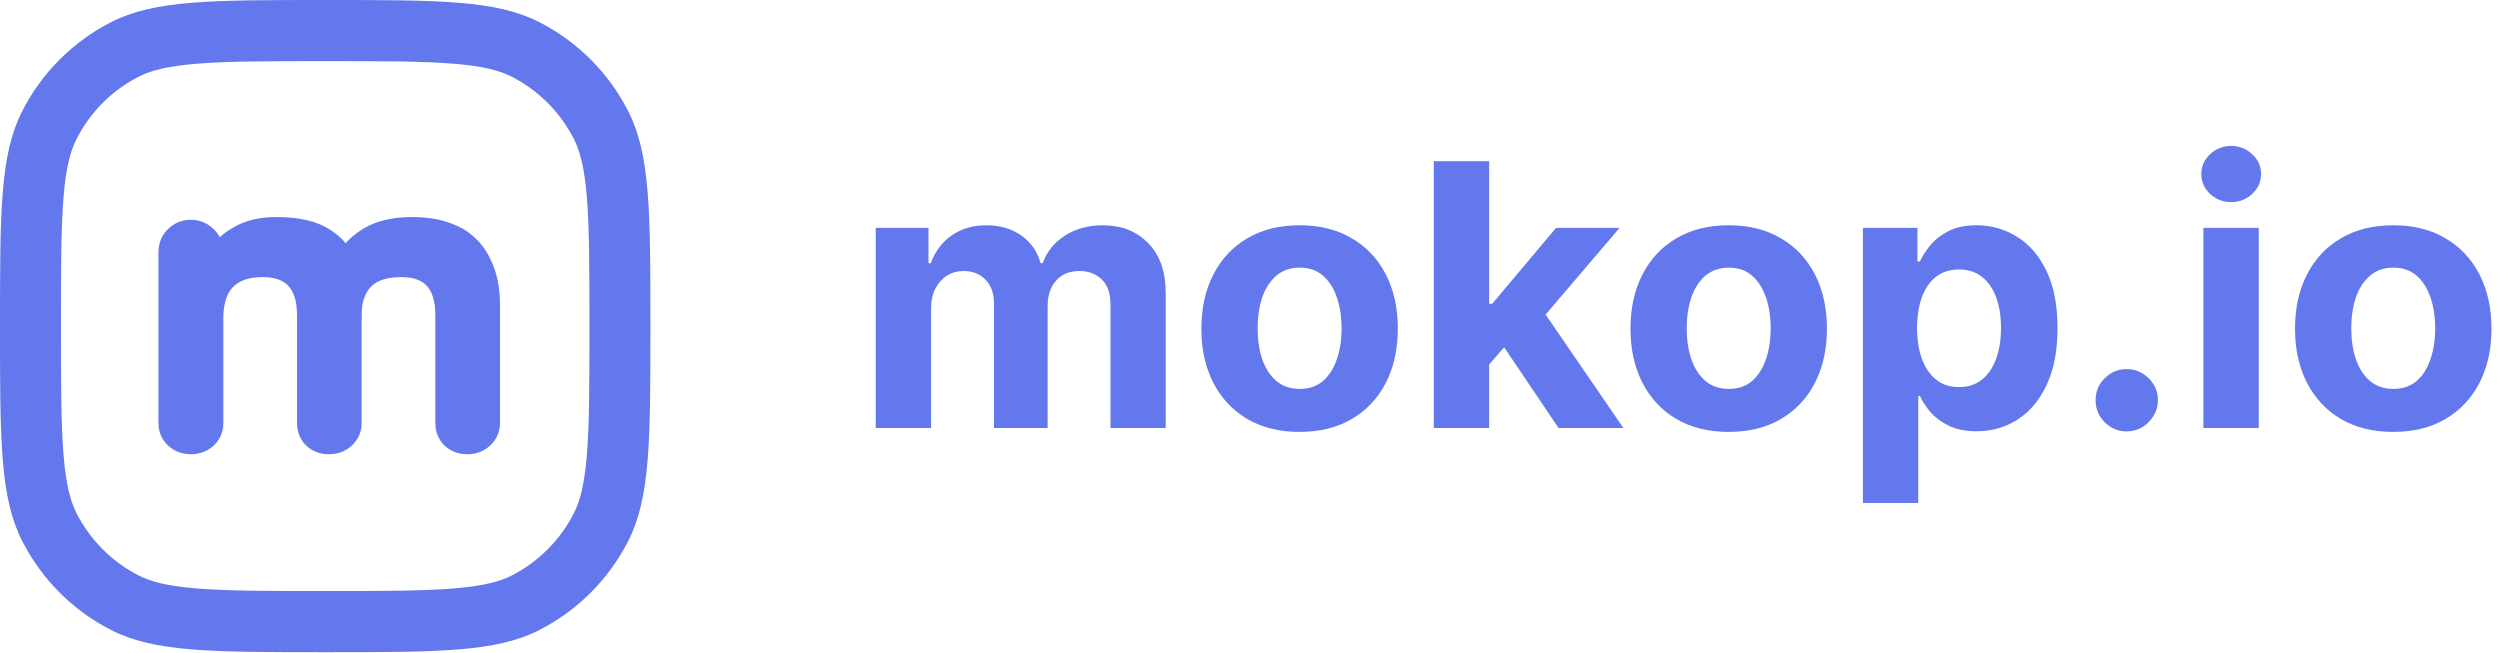
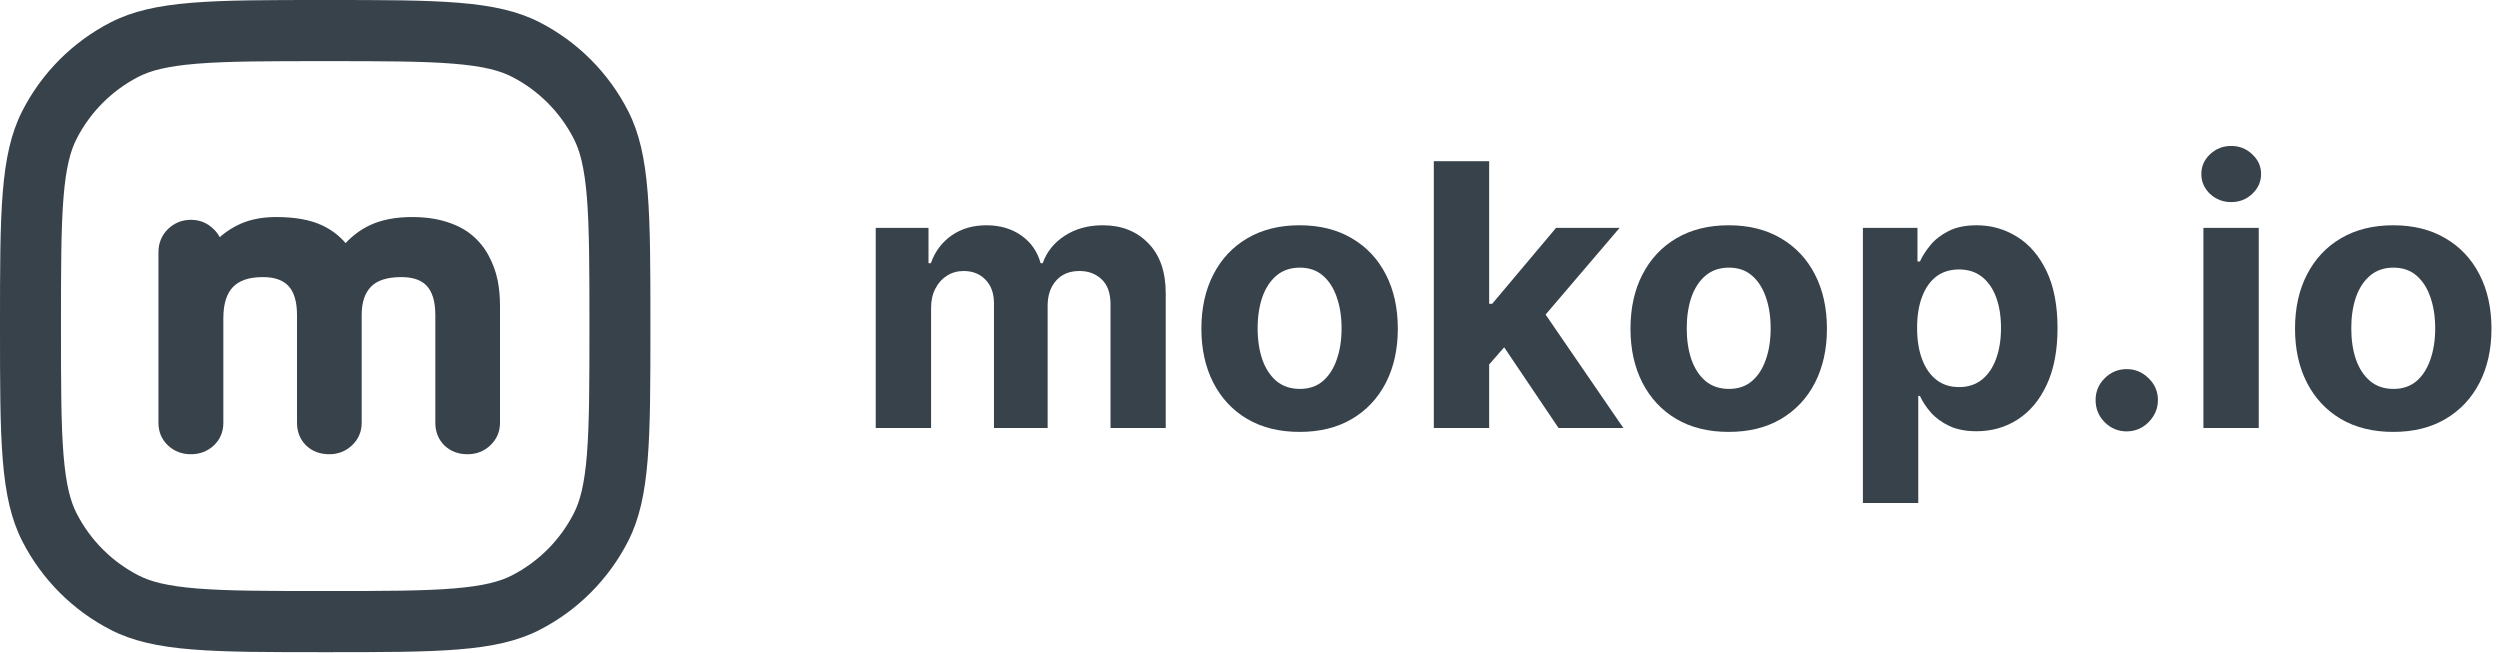
<svg xmlns="http://www.w3.org/2000/svg" width="92" height="24" viewBox="0 0 92 24" fill="none">
-   <path fill-rule="evenodd" clip-rule="evenodd" d="M7.238 21.655C8.372 21.748 9.836 21.75 11.967 21.75C14.099 21.75 15.563 21.748 16.697 21.655C17.806 21.564 18.401 21.398 18.832 21.178C19.817 20.674 20.618 19.871 21.12 18.883C21.34 18.451 21.506 17.854 21.597 16.743C21.689 15.605 21.691 14.137 21.691 12C21.691 9.863 21.689 8.395 21.597 7.257C21.506 6.146 21.34 5.549 21.12 5.117C20.618 4.129 19.817 3.326 18.832 2.822C18.401 2.602 17.806 2.436 16.697 2.345C15.563 2.252 14.099 2.25 11.967 2.25C9.836 2.25 8.372 2.252 7.238 2.345C6.129 2.436 5.534 2.602 5.103 2.822C4.118 3.326 3.317 4.129 2.815 5.117C2.595 5.549 2.429 6.146 2.338 7.257C2.246 8.395 2.244 9.863 2.244 12C2.244 14.137 2.246 15.605 2.338 16.743C2.429 17.854 2.595 18.451 2.815 18.883C3.317 19.871 4.118 20.674 5.103 21.178C5.534 21.398 6.129 21.564 7.238 21.655ZM0.815 4.095C0 5.699 0 7.8 0 12C0 16.2 0 18.301 0.815 19.905C1.532 21.316 2.677 22.463 4.084 23.183C5.684 24 7.778 24 11.967 24C16.157 24 18.251 24 19.851 23.183C21.258 22.463 22.403 21.316 23.12 19.905C23.935 18.301 23.935 16.2 23.935 12C23.935 7.8 23.935 5.699 23.12 4.095C22.403 2.684 21.258 1.536 19.851 0.817C18.251 0 16.157 0 11.967 0C7.778 0 5.684 0 4.084 0.817C2.677 1.536 1.532 2.684 0.815 4.095Z" fill="#6378EC" />
-   <path fill-rule="evenodd" clip-rule="evenodd" d="M8.674 8.322C9.096 8.095 9.594 7.987 10.158 7.987C10.845 7.987 11.42 8.085 11.867 8.299C12.203 8.459 12.488 8.675 12.718 8.947C12.978 8.668 13.274 8.448 13.608 8.29C14.044 8.084 14.566 7.987 15.165 7.987C15.639 7.987 16.067 8.046 16.446 8.168C16.823 8.288 17.142 8.455 17.393 8.674C17.637 8.882 17.837 9.132 17.991 9.424C18.142 9.709 18.249 10.002 18.311 10.303C18.371 10.598 18.4 10.913 18.4 11.248V15.561C18.4 15.887 18.277 16.169 18.04 16.392C17.81 16.609 17.526 16.716 17.206 16.716C16.873 16.716 16.581 16.612 16.352 16.39L16.349 16.387C16.127 16.165 16.02 15.882 16.02 15.561V11.594C16.02 11.076 15.902 10.736 15.711 10.527C15.524 10.321 15.227 10.197 14.77 10.197C14.215 10.197 13.861 10.334 13.649 10.553C13.432 10.784 13.31 11.114 13.31 11.577V15.561C13.31 15.887 13.187 16.169 12.95 16.392C12.72 16.609 12.436 16.716 12.116 16.716C11.783 16.716 11.491 16.612 11.261 16.39L11.258 16.387C11.037 16.165 10.93 15.882 10.93 15.561V11.594C10.93 11.076 10.81 10.736 10.618 10.527C10.43 10.322 10.132 10.197 9.671 10.197C9.142 10.197 8.794 10.334 8.574 10.561C8.353 10.791 8.219 11.158 8.219 11.712V15.561C8.219 15.888 8.102 16.172 7.868 16.393C7.636 16.61 7.349 16.716 7.025 16.716C6.7 16.716 6.414 16.61 6.182 16.393C5.948 16.172 5.831 15.888 5.831 15.561V9.278C5.831 8.951 5.947 8.665 6.176 8.435L6.179 8.432C6.413 8.205 6.699 8.089 7.025 8.089C7.35 8.089 7.635 8.205 7.864 8.434C7.956 8.523 8.031 8.622 8.087 8.729C8.256 8.575 8.452 8.44 8.674 8.322Z" fill="#6378EC" />
-   <path d="M32.227 15.75V8.386H34.169V9.686H34.255C34.408 9.254 34.663 8.914 35.02 8.664C35.377 8.415 35.804 8.29 36.301 8.29C36.804 8.29 37.233 8.417 37.587 8.669C37.941 8.918 38.177 9.257 38.295 9.686H38.371C38.521 9.264 38.792 8.927 39.184 8.674C39.579 8.418 40.046 8.29 40.585 8.29C41.27 8.29 41.826 8.509 42.253 8.947C42.684 9.382 42.899 9.999 42.899 10.798V15.75H40.867V11.2C40.867 10.791 40.758 10.485 40.542 10.28C40.325 10.075 40.054 9.973 39.729 9.973C39.359 9.973 39.071 10.091 38.864 10.328C38.656 10.561 38.553 10.87 38.553 11.253V15.75H36.578V11.157C36.578 10.796 36.475 10.508 36.267 10.294C36.063 10.08 35.794 9.973 35.459 9.973C35.233 9.973 35.029 10.031 34.847 10.146C34.669 10.258 34.527 10.416 34.422 10.62C34.317 10.822 34.264 11.058 34.264 11.33V15.75H32.227Z" fill="#6378EC" />
-   <path d="M47.825 15.894C47.083 15.894 46.441 15.736 45.899 15.419C45.36 15.1 44.944 14.655 44.651 14.086C44.358 13.514 44.211 12.851 44.211 12.097C44.211 11.336 44.358 10.671 44.651 10.103C44.944 9.531 45.36 9.086 45.899 8.77C46.441 8.45 47.083 8.29 47.825 8.29C48.568 8.29 49.209 8.45 49.748 8.77C50.289 9.086 50.707 9.531 51 10.103C51.293 10.671 51.44 11.336 51.44 12.097C51.44 12.851 51.293 13.514 51 14.086C50.707 14.655 50.289 15.1 49.748 15.419C49.209 15.736 48.568 15.894 47.825 15.894ZM47.835 14.312C48.173 14.312 48.455 14.216 48.681 14.024C48.908 13.829 49.078 13.564 49.193 13.228C49.311 12.893 49.37 12.511 49.37 12.083C49.37 11.654 49.311 11.272 49.193 10.937C49.078 10.601 48.908 10.336 48.681 10.141C48.455 9.946 48.173 9.849 47.835 9.849C47.494 9.849 47.207 9.946 46.974 10.141C46.745 10.336 46.571 10.601 46.453 10.937C46.339 11.272 46.281 11.654 46.281 12.083C46.281 12.511 46.339 12.893 46.453 13.228C46.571 13.564 46.745 13.829 46.974 14.024C47.207 14.216 47.494 14.312 47.835 14.312Z" fill="#6378EC" />
-   <path d="M52.764 15.75V5.932H54.801V11.181H54.911L57.263 8.386H59.601L56.878 11.576L59.74 15.75H57.354L55.353 12.78L54.801 13.412V15.75H52.764Z" fill="#6378EC" />
-   <path d="M63.616 15.894C62.873 15.894 62.231 15.736 61.689 15.419C61.151 15.1 60.735 14.655 60.442 14.086C60.148 13.514 60.002 12.851 60.002 12.097C60.002 11.336 60.148 10.671 60.442 10.103C60.735 9.531 61.151 9.086 61.689 8.77C62.231 8.45 62.873 8.29 63.616 8.29C64.359 8.29 65 8.45 65.538 8.77C66.08 9.086 66.498 9.531 66.791 10.103C67.084 10.671 67.231 11.336 67.231 12.097C67.231 12.851 67.084 13.514 66.791 14.086C66.498 14.655 66.08 15.1 65.538 15.419C65 15.736 64.359 15.894 63.616 15.894ZM63.626 14.312C63.964 14.312 64.246 14.216 64.472 14.024C64.698 13.829 64.869 13.564 64.984 13.228C65.102 12.893 65.16 12.511 65.16 12.083C65.16 11.654 65.102 11.272 64.984 10.937C64.869 10.601 64.698 10.336 64.472 10.141C64.246 9.946 63.964 9.849 63.626 9.849C63.285 9.849 62.998 9.946 62.765 10.141C62.536 10.336 62.362 10.601 62.244 10.937C62.129 11.272 62.072 11.654 62.072 12.083C62.072 12.511 62.129 12.893 62.244 13.228C62.362 13.564 62.536 13.829 62.765 14.024C62.998 14.216 63.285 14.312 63.626 14.312Z" fill="#6378EC" />
-   <path d="M68.555 18.511V8.386H70.563V9.623H70.654C70.743 9.425 70.872 9.224 71.041 9.019C71.213 8.811 71.436 8.639 71.71 8.501C71.988 8.361 72.332 8.29 72.743 8.29C73.279 8.29 73.773 8.431 74.225 8.712C74.678 8.99 75.04 9.411 75.311 9.973C75.581 10.533 75.717 11.234 75.717 12.078C75.717 12.899 75.584 13.593 75.32 14.158C75.058 14.721 74.702 15.148 74.249 15.438C73.8 15.726 73.296 15.87 72.738 15.87C72.343 15.87 72.007 15.804 71.73 15.673C71.455 15.542 71.231 15.378 71.055 15.18C70.88 14.978 70.746 14.775 70.654 14.571H70.592V18.511H68.555ZM70.549 12.068C70.549 12.506 70.609 12.888 70.73 13.214C70.851 13.54 71.027 13.794 71.256 13.976C71.486 14.155 71.765 14.245 72.093 14.245C72.424 14.245 72.705 14.153 72.934 13.971C73.164 13.786 73.338 13.53 73.456 13.204C73.577 12.875 73.637 12.496 73.637 12.068C73.637 11.643 73.578 11.269 73.46 10.946C73.342 10.624 73.169 10.371 72.939 10.189C72.71 10.007 72.428 9.916 72.093 9.916C71.761 9.916 71.481 10.004 71.251 10.179C71.025 10.355 70.851 10.604 70.73 10.927C70.609 11.25 70.549 11.63 70.549 12.068Z" fill="#6378EC" />
-   <path d="M78.265 15.875C77.949 15.875 77.679 15.763 77.453 15.539C77.229 15.312 77.118 15.04 77.118 14.724C77.118 14.411 77.229 14.142 77.453 13.919C77.679 13.695 77.949 13.583 78.265 13.583C78.571 13.583 78.839 13.695 79.068 13.919C79.298 14.142 79.412 14.411 79.412 14.724C79.412 14.935 79.359 15.128 79.25 15.304C79.145 15.477 79.006 15.616 78.834 15.721C78.662 15.823 78.472 15.875 78.265 15.875Z" fill="#6378EC" />
-   <path d="M81.085 15.75V8.386H83.122V15.75H81.085ZM82.108 7.437C81.805 7.437 81.546 7.336 81.329 7.135C81.115 6.931 81.009 6.686 81.009 6.402C81.009 6.12 81.115 5.879 81.329 5.678C81.546 5.473 81.805 5.371 82.108 5.371C82.411 5.371 82.669 5.473 82.882 5.678C83.099 5.879 83.208 6.12 83.208 6.402C83.208 6.686 83.099 6.931 82.882 7.135C82.669 7.336 82.411 7.437 82.108 7.437Z" fill="#6378EC" />
-   <path d="M88.071 15.894C87.328 15.894 86.686 15.736 86.144 15.419C85.606 15.1 85.19 14.655 84.897 14.086C84.603 13.514 84.457 12.851 84.457 12.097C84.457 11.336 84.603 10.671 84.897 10.103C85.19 9.531 85.606 9.086 86.144 8.77C86.686 8.45 87.328 8.29 88.071 8.29C88.814 8.29 89.455 8.45 89.993 8.77C90.535 9.086 90.953 9.531 91.246 10.103C91.539 10.671 91.686 11.336 91.686 12.097C91.686 12.851 91.539 13.514 91.246 14.086C90.953 14.655 90.535 15.1 89.993 15.419C89.455 15.736 88.814 15.894 88.071 15.894ZM88.081 14.312C88.419 14.312 88.701 14.216 88.927 14.024C89.153 13.829 89.324 13.564 89.438 13.228C89.556 12.893 89.615 12.511 89.615 12.083C89.615 11.654 89.556 11.272 89.438 10.937C89.324 10.601 89.153 10.336 88.927 10.141C88.701 9.946 88.419 9.849 88.081 9.849C87.74 9.849 87.453 9.946 87.221 10.141C86.991 10.336 86.817 10.601 86.699 10.937C86.584 11.272 86.527 11.654 86.527 12.083C86.527 12.511 86.584 12.893 86.699 13.228C86.817 13.564 86.991 13.829 87.221 14.024C87.453 14.216 87.74 14.312 88.081 14.312Z" fill="#6378EC" />
+   <path fill-rule="evenodd" clip-rule="evenodd" d="M7.238 21.655C8.372 21.748 9.836 21.75 11.967 21.75C14.099 21.75 15.563 21.748 16.697 21.655C17.806 21.564 18.401 21.398 18.832 21.178C19.817 20.674 20.618 19.871 21.12 18.883C21.34 18.451 21.506 17.854 21.597 16.743C21.689 15.605 21.691 14.137 21.691 12C21.691 9.863 21.689 8.395 21.597 7.257C21.506 6.146 21.34 5.549 21.12 5.117C20.618 4.129 19.817 3.326 18.832 2.822C18.401 2.602 17.806 2.436 16.697 2.345C15.563 2.252 14.099 2.25 11.967 2.25C9.836 2.25 8.372 2.252 7.238 2.345C6.129 2.436 5.534 2.602 5.103 2.822C4.118 3.326 3.317 4.129 2.815 5.117C2.595 5.549 2.429 6.146 2.338 7.257C2.246 8.395 2.244 9.863 2.244 12C2.244 14.137 2.246 15.605 2.338 16.743C2.429 17.854 2.595 18.451 2.815 18.883C3.317 19.871 4.118 20.674 5.103 21.178C5.534 21.398 6.129 21.564 7.238 21.655ZM0.815 4.095C0 5.699 0 7.8 0 12C0 16.2 0 18.301 0.815 19.905C1.532 21.316 2.677 22.463 4.084 23.183C5.684 24 7.778 24 11.967 24C16.157 24 18.251 24 19.851 23.183C21.258 22.463 22.403 21.316 23.12 19.905C23.935 18.301 23.935 16.2 23.935 12C23.935 7.8 23.935 5.699 23.12 4.095C22.403 2.684 21.258 1.536 19.851 0.817C18.251 0 16.157 0 11.967 0C7.778 0 5.684 0 4.084 0.817C2.677 1.536 1.532 2.684 0.815 4.095Z" fill="#38424B" />
+   <path fill-rule="evenodd" clip-rule="evenodd" d="M8.674 8.322C9.096 8.095 9.594 7.987 10.158 7.987C10.845 7.987 11.42 8.085 11.867 8.299C12.203 8.459 12.488 8.675 12.718 8.947C12.978 8.668 13.274 8.448 13.608 8.29C14.044 8.084 14.566 7.987 15.165 7.987C15.639 7.987 16.067 8.046 16.446 8.168C16.823 8.288 17.142 8.455 17.393 8.674C17.637 8.882 17.837 9.132 17.991 9.424C18.142 9.709 18.249 10.002 18.311 10.303C18.371 10.598 18.4 10.913 18.4 11.248V15.561C18.4 15.887 18.277 16.169 18.04 16.392C17.81 16.609 17.526 16.716 17.206 16.716C16.873 16.716 16.581 16.612 16.352 16.39L16.349 16.387C16.127 16.165 16.02 15.882 16.02 15.561V11.594C16.02 11.076 15.902 10.736 15.711 10.527C15.524 10.321 15.227 10.197 14.77 10.197C14.215 10.197 13.861 10.334 13.649 10.553C13.432 10.784 13.31 11.114 13.31 11.577V15.561C13.31 15.887 13.187 16.169 12.95 16.392C12.72 16.609 12.436 16.716 12.116 16.716C11.783 16.716 11.491 16.612 11.261 16.39L11.258 16.387C11.037 16.165 10.93 15.882 10.93 15.561V11.594C10.93 11.076 10.81 10.736 10.618 10.527C10.43 10.322 10.132 10.197 9.671 10.197C9.142 10.197 8.794 10.334 8.574 10.561C8.353 10.791 8.219 11.158 8.219 11.712V15.561C8.219 15.888 8.102 16.172 7.868 16.393C7.636 16.61 7.349 16.716 7.025 16.716C6.7 16.716 6.414 16.61 6.182 16.393C5.948 16.172 5.831 15.888 5.831 15.561V9.278C5.831 8.951 5.947 8.665 6.176 8.435L6.179 8.432C6.413 8.205 6.699 8.089 7.025 8.089C7.35 8.089 7.635 8.205 7.864 8.434C7.956 8.523 8.031 8.622 8.087 8.729C8.256 8.575 8.452 8.44 8.674 8.322Z" fill="#38424B" />
+   <path d="M32.227 15.75V8.386H34.169V9.686H34.255C34.408 9.254 34.663 8.914 35.02 8.664C35.377 8.415 35.804 8.29 36.301 8.29C36.804 8.29 37.233 8.417 37.587 8.669C37.941 8.918 38.177 9.257 38.295 9.686H38.371C38.521 9.264 38.792 8.927 39.184 8.674C39.579 8.418 40.046 8.29 40.585 8.29C41.27 8.29 41.826 8.509 42.253 8.947C42.684 9.382 42.899 9.999 42.899 10.798V15.75H40.867V11.2C40.867 10.791 40.758 10.485 40.542 10.28C40.325 10.075 40.054 9.973 39.729 9.973C39.359 9.973 39.071 10.091 38.864 10.328C38.656 10.561 38.553 10.87 38.553 11.253V15.75H36.578V11.157C36.578 10.796 36.475 10.508 36.267 10.294C36.063 10.08 35.794 9.973 35.459 9.973C35.233 9.973 35.029 10.031 34.847 10.146C34.669 10.258 34.527 10.416 34.422 10.62C34.317 10.822 34.264 11.058 34.264 11.33V15.75H32.227Z" fill="#38424B" />
+   <path d="M47.825 15.894C47.083 15.894 46.441 15.736 45.899 15.419C45.36 15.1 44.944 14.655 44.651 14.086C44.358 13.514 44.211 12.851 44.211 12.097C44.211 11.336 44.358 10.671 44.651 10.103C44.944 9.531 45.36 9.086 45.899 8.77C46.441 8.45 47.083 8.29 47.825 8.29C48.568 8.29 49.209 8.45 49.748 8.77C50.289 9.086 50.707 9.531 51 10.103C51.293 10.671 51.44 11.336 51.44 12.097C51.44 12.851 51.293 13.514 51 14.086C50.707 14.655 50.289 15.1 49.748 15.419C49.209 15.736 48.568 15.894 47.825 15.894ZM47.835 14.312C48.173 14.312 48.455 14.216 48.681 14.024C48.908 13.829 49.078 13.564 49.193 13.228C49.311 12.893 49.37 12.511 49.37 12.083C49.37 11.654 49.311 11.272 49.193 10.937C49.078 10.601 48.908 10.336 48.681 10.141C48.455 9.946 48.173 9.849 47.835 9.849C47.494 9.849 47.207 9.946 46.974 10.141C46.745 10.336 46.571 10.601 46.453 10.937C46.339 11.272 46.281 11.654 46.281 12.083C46.281 12.511 46.339 12.893 46.453 13.228C46.571 13.564 46.745 13.829 46.974 14.024C47.207 14.216 47.494 14.312 47.835 14.312Z" fill="#38424B" />
+   <path d="M52.764 15.75V5.932H54.801V11.181H54.911L57.263 8.386H59.601L56.878 11.576L59.74 15.75H57.354L55.353 12.78L54.801 13.412V15.75H52.764Z" fill="#38424B" />
+   <path d="M63.616 15.894C62.873 15.894 62.231 15.736 61.689 15.419C61.151 15.1 60.735 14.655 60.442 14.086C60.148 13.514 60.002 12.851 60.002 12.097C60.002 11.336 60.148 10.671 60.442 10.103C60.735 9.531 61.151 9.086 61.689 8.77C62.231 8.45 62.873 8.29 63.616 8.29C64.359 8.29 65 8.45 65.538 8.77C66.08 9.086 66.498 9.531 66.791 10.103C67.084 10.671 67.231 11.336 67.231 12.097C67.231 12.851 67.084 13.514 66.791 14.086C66.498 14.655 66.08 15.1 65.538 15.419C65 15.736 64.359 15.894 63.616 15.894ZM63.626 14.312C63.964 14.312 64.246 14.216 64.472 14.024C64.698 13.829 64.869 13.564 64.984 13.228C65.102 12.893 65.16 12.511 65.16 12.083C65.16 11.654 65.102 11.272 64.984 10.937C64.869 10.601 64.698 10.336 64.472 10.141C64.246 9.946 63.964 9.849 63.626 9.849C63.285 9.849 62.998 9.946 62.765 10.141C62.536 10.336 62.362 10.601 62.244 10.937C62.129 11.272 62.072 11.654 62.072 12.083C62.072 12.511 62.129 12.893 62.244 13.228C62.362 13.564 62.536 13.829 62.765 14.024C62.998 14.216 63.285 14.312 63.626 14.312Z" fill="#38424B" />
+   <path d="M68.555 18.511V8.386H70.563V9.623H70.654C70.743 9.425 70.872 9.224 71.041 9.019C71.213 8.811 71.436 8.639 71.71 8.501C71.988 8.361 72.332 8.29 72.743 8.29C73.279 8.29 73.773 8.431 74.225 8.712C74.678 8.99 75.04 9.411 75.311 9.973C75.581 10.533 75.717 11.234 75.717 12.078C75.717 12.899 75.584 13.593 75.32 14.158C75.058 14.721 74.702 15.148 74.249 15.438C73.8 15.726 73.296 15.87 72.738 15.87C72.343 15.87 72.007 15.804 71.73 15.673C71.455 15.542 71.231 15.378 71.055 15.18C70.88 14.978 70.746 14.775 70.654 14.571H70.592V18.511H68.555ZM70.549 12.068C70.549 12.506 70.609 12.888 70.73 13.214C70.851 13.54 71.027 13.794 71.256 13.976C71.486 14.155 71.765 14.245 72.093 14.245C72.424 14.245 72.705 14.153 72.934 13.971C73.164 13.786 73.338 13.53 73.456 13.204C73.577 12.875 73.637 12.496 73.637 12.068C73.637 11.643 73.578 11.269 73.46 10.946C73.342 10.624 73.169 10.371 72.939 10.189C72.71 10.007 72.428 9.916 72.093 9.916C71.761 9.916 71.481 10.004 71.251 10.179C71.025 10.355 70.851 10.604 70.73 10.927C70.609 11.25 70.549 11.63 70.549 12.068Z" fill="#38424B" />
+   <path d="M78.265 15.875C77.949 15.875 77.679 15.763 77.453 15.539C77.229 15.312 77.118 15.04 77.118 14.724C77.118 14.411 77.229 14.142 77.453 13.919C77.679 13.695 77.949 13.583 78.265 13.583C78.571 13.583 78.839 13.695 79.068 13.919C79.298 14.142 79.412 14.411 79.412 14.724C79.412 14.935 79.359 15.128 79.25 15.304C79.145 15.477 79.006 15.616 78.834 15.721C78.662 15.823 78.472 15.875 78.265 15.875Z" fill="#38424B" />
+   <path d="M81.085 15.75V8.386H83.122V15.75H81.085ZM82.108 7.437C81.805 7.437 81.546 7.336 81.329 7.135C81.115 6.931 81.009 6.686 81.009 6.402C81.009 6.12 81.115 5.879 81.329 5.678C81.546 5.473 81.805 5.371 82.108 5.371C82.411 5.371 82.669 5.473 82.882 5.678C83.099 5.879 83.208 6.12 83.208 6.402C83.208 6.686 83.099 6.931 82.882 7.135C82.669 7.336 82.411 7.437 82.108 7.437Z" fill="#38424B" />
+   <path d="M88.071 15.894C87.328 15.894 86.686 15.736 86.144 15.419C85.606 15.1 85.19 14.655 84.897 14.086C84.603 13.514 84.457 12.851 84.457 12.097C84.457 11.336 84.603 10.671 84.897 10.103C85.19 9.531 85.606 9.086 86.144 8.77C86.686 8.45 87.328 8.29 88.071 8.29C88.814 8.29 89.455 8.45 89.993 8.77C90.535 9.086 90.953 9.531 91.246 10.103C91.539 10.671 91.686 11.336 91.686 12.097C91.686 12.851 91.539 13.514 91.246 14.086C90.953 14.655 90.535 15.1 89.993 15.419C89.455 15.736 88.814 15.894 88.071 15.894ZM88.081 14.312C88.419 14.312 88.701 14.216 88.927 14.024C89.153 13.829 89.324 13.564 89.438 13.228C89.556 12.893 89.615 12.511 89.615 12.083C89.615 11.654 89.556 11.272 89.438 10.937C89.324 10.601 89.153 10.336 88.927 10.141C88.701 9.946 88.419 9.849 88.081 9.849C87.74 9.849 87.453 9.946 87.221 10.141C86.991 10.336 86.817 10.601 86.699 10.937C86.584 11.272 86.527 11.654 86.527 12.083C86.527 12.511 86.584 12.893 86.699 13.228C86.817 13.564 86.991 13.829 87.221 14.024C87.453 14.216 87.74 14.312 88.081 14.312Z" fill="#38424B" />
</svg>
